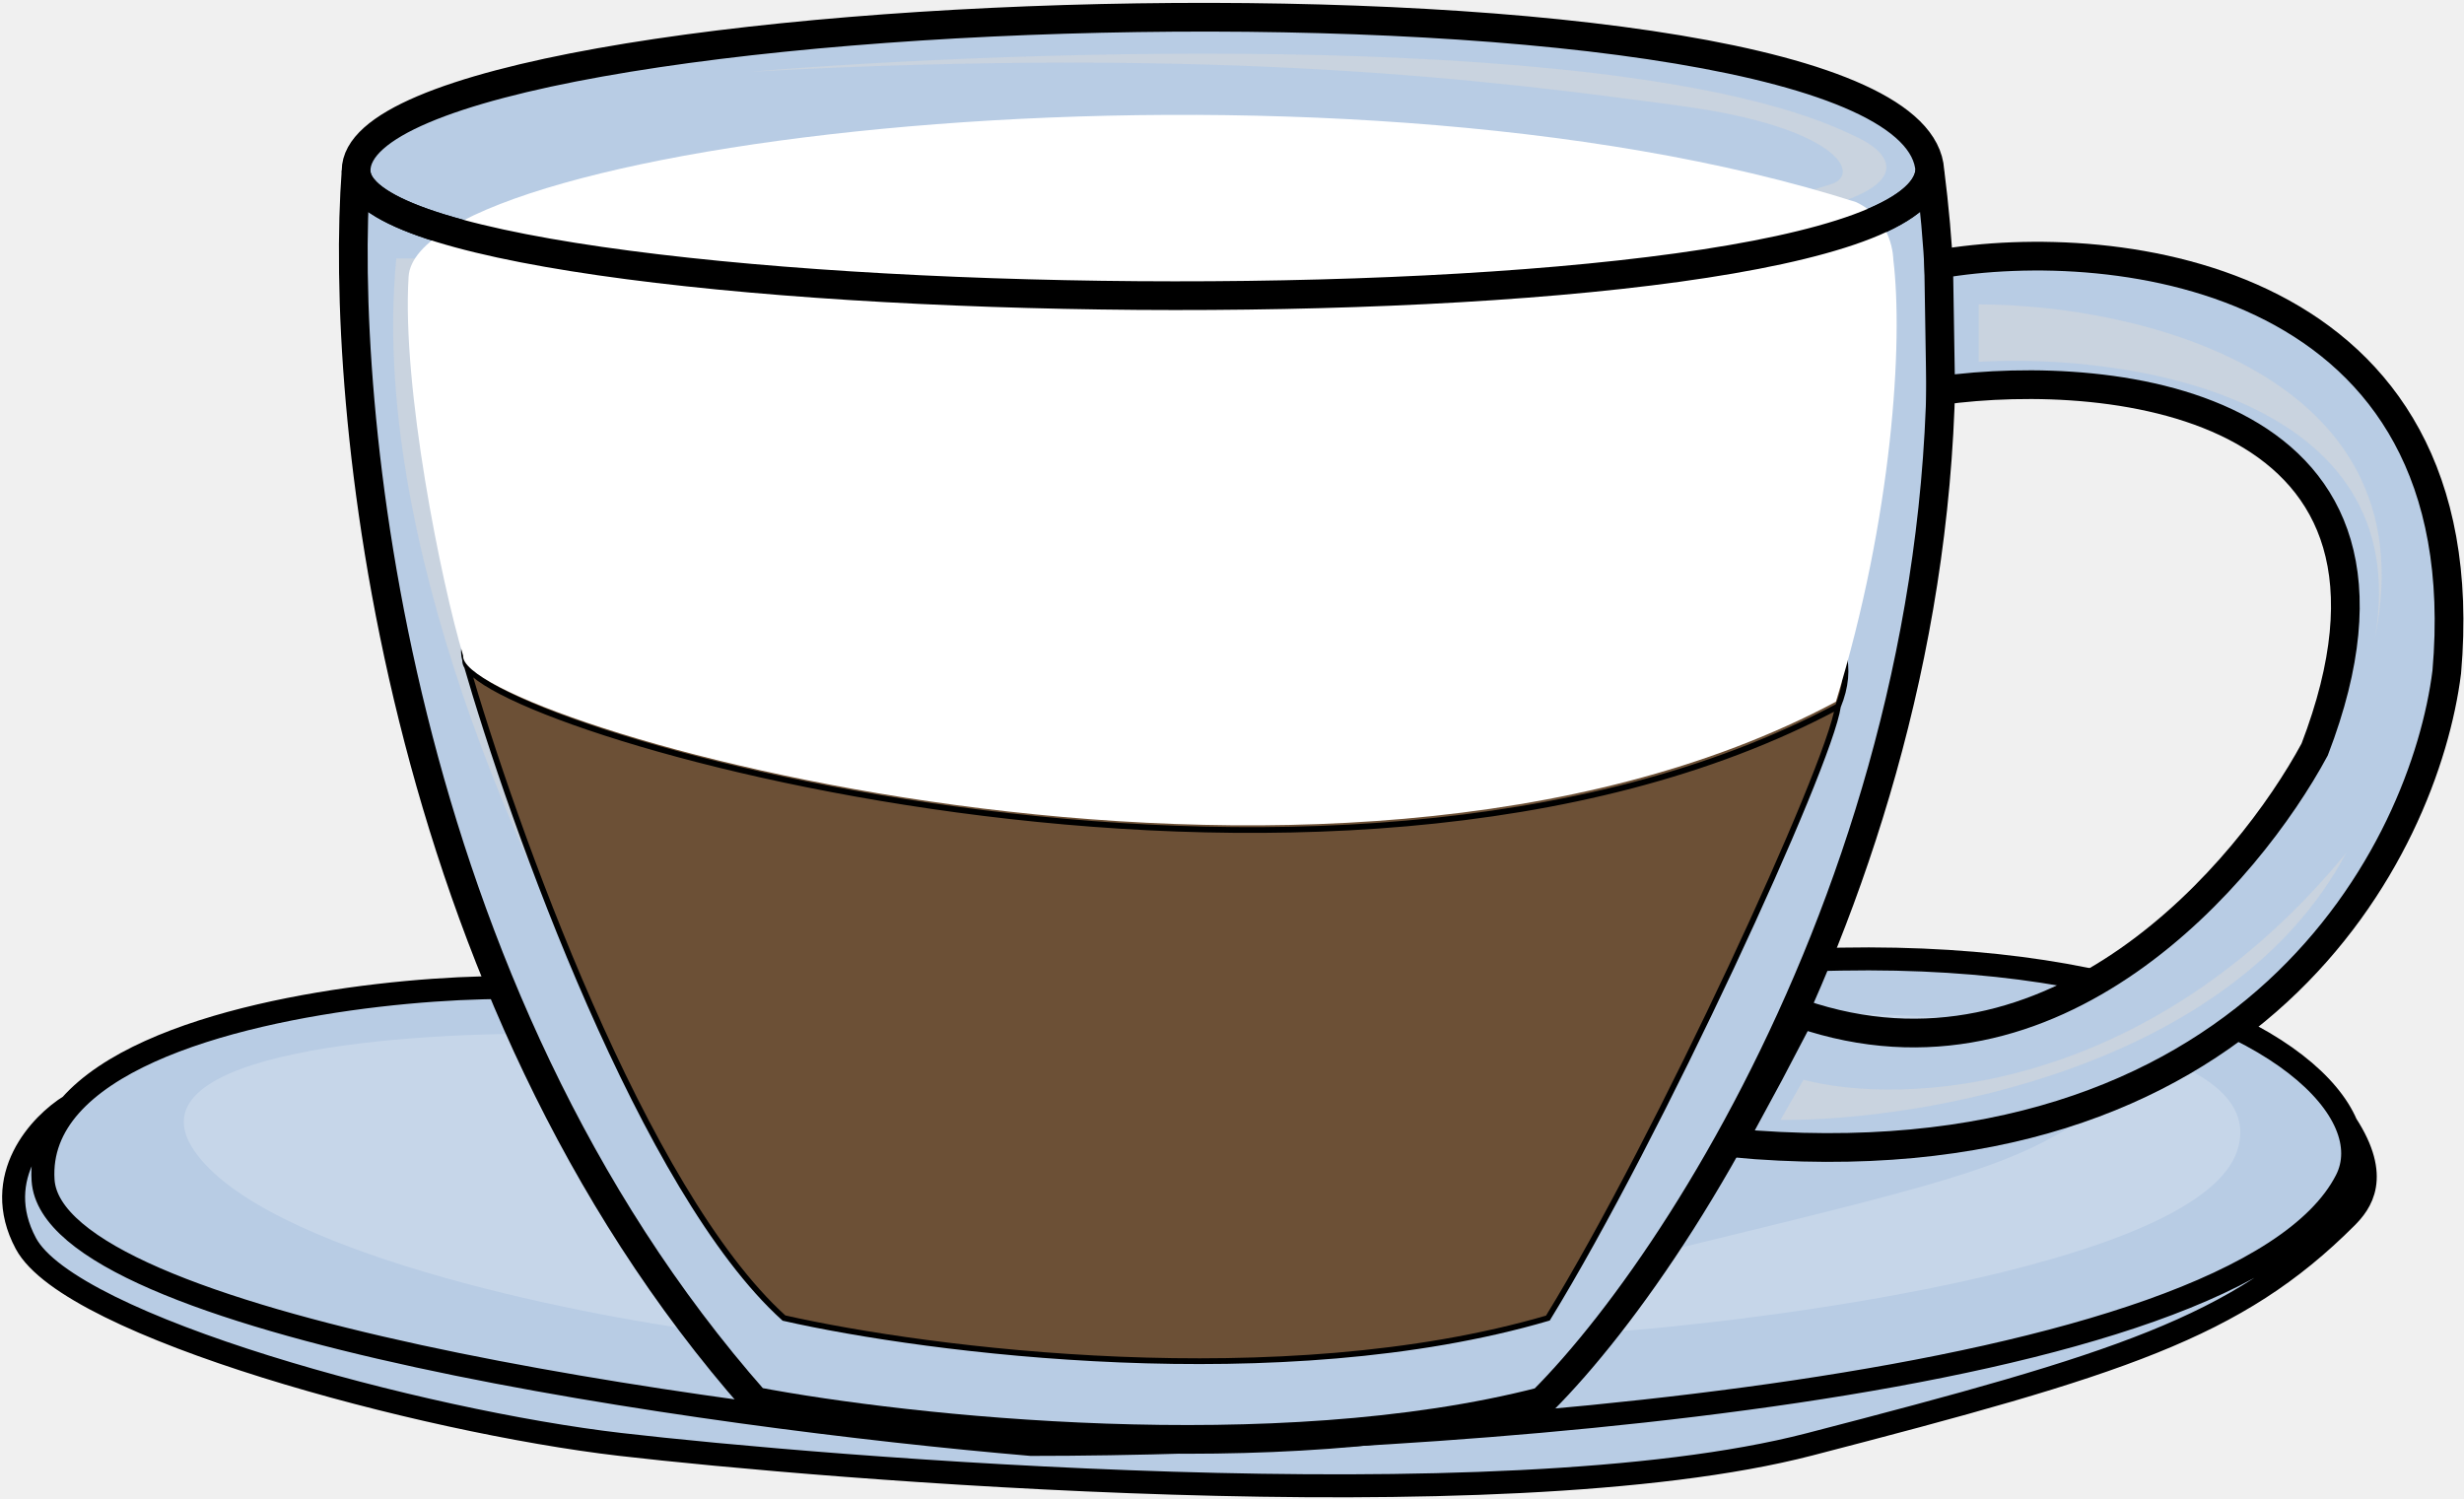
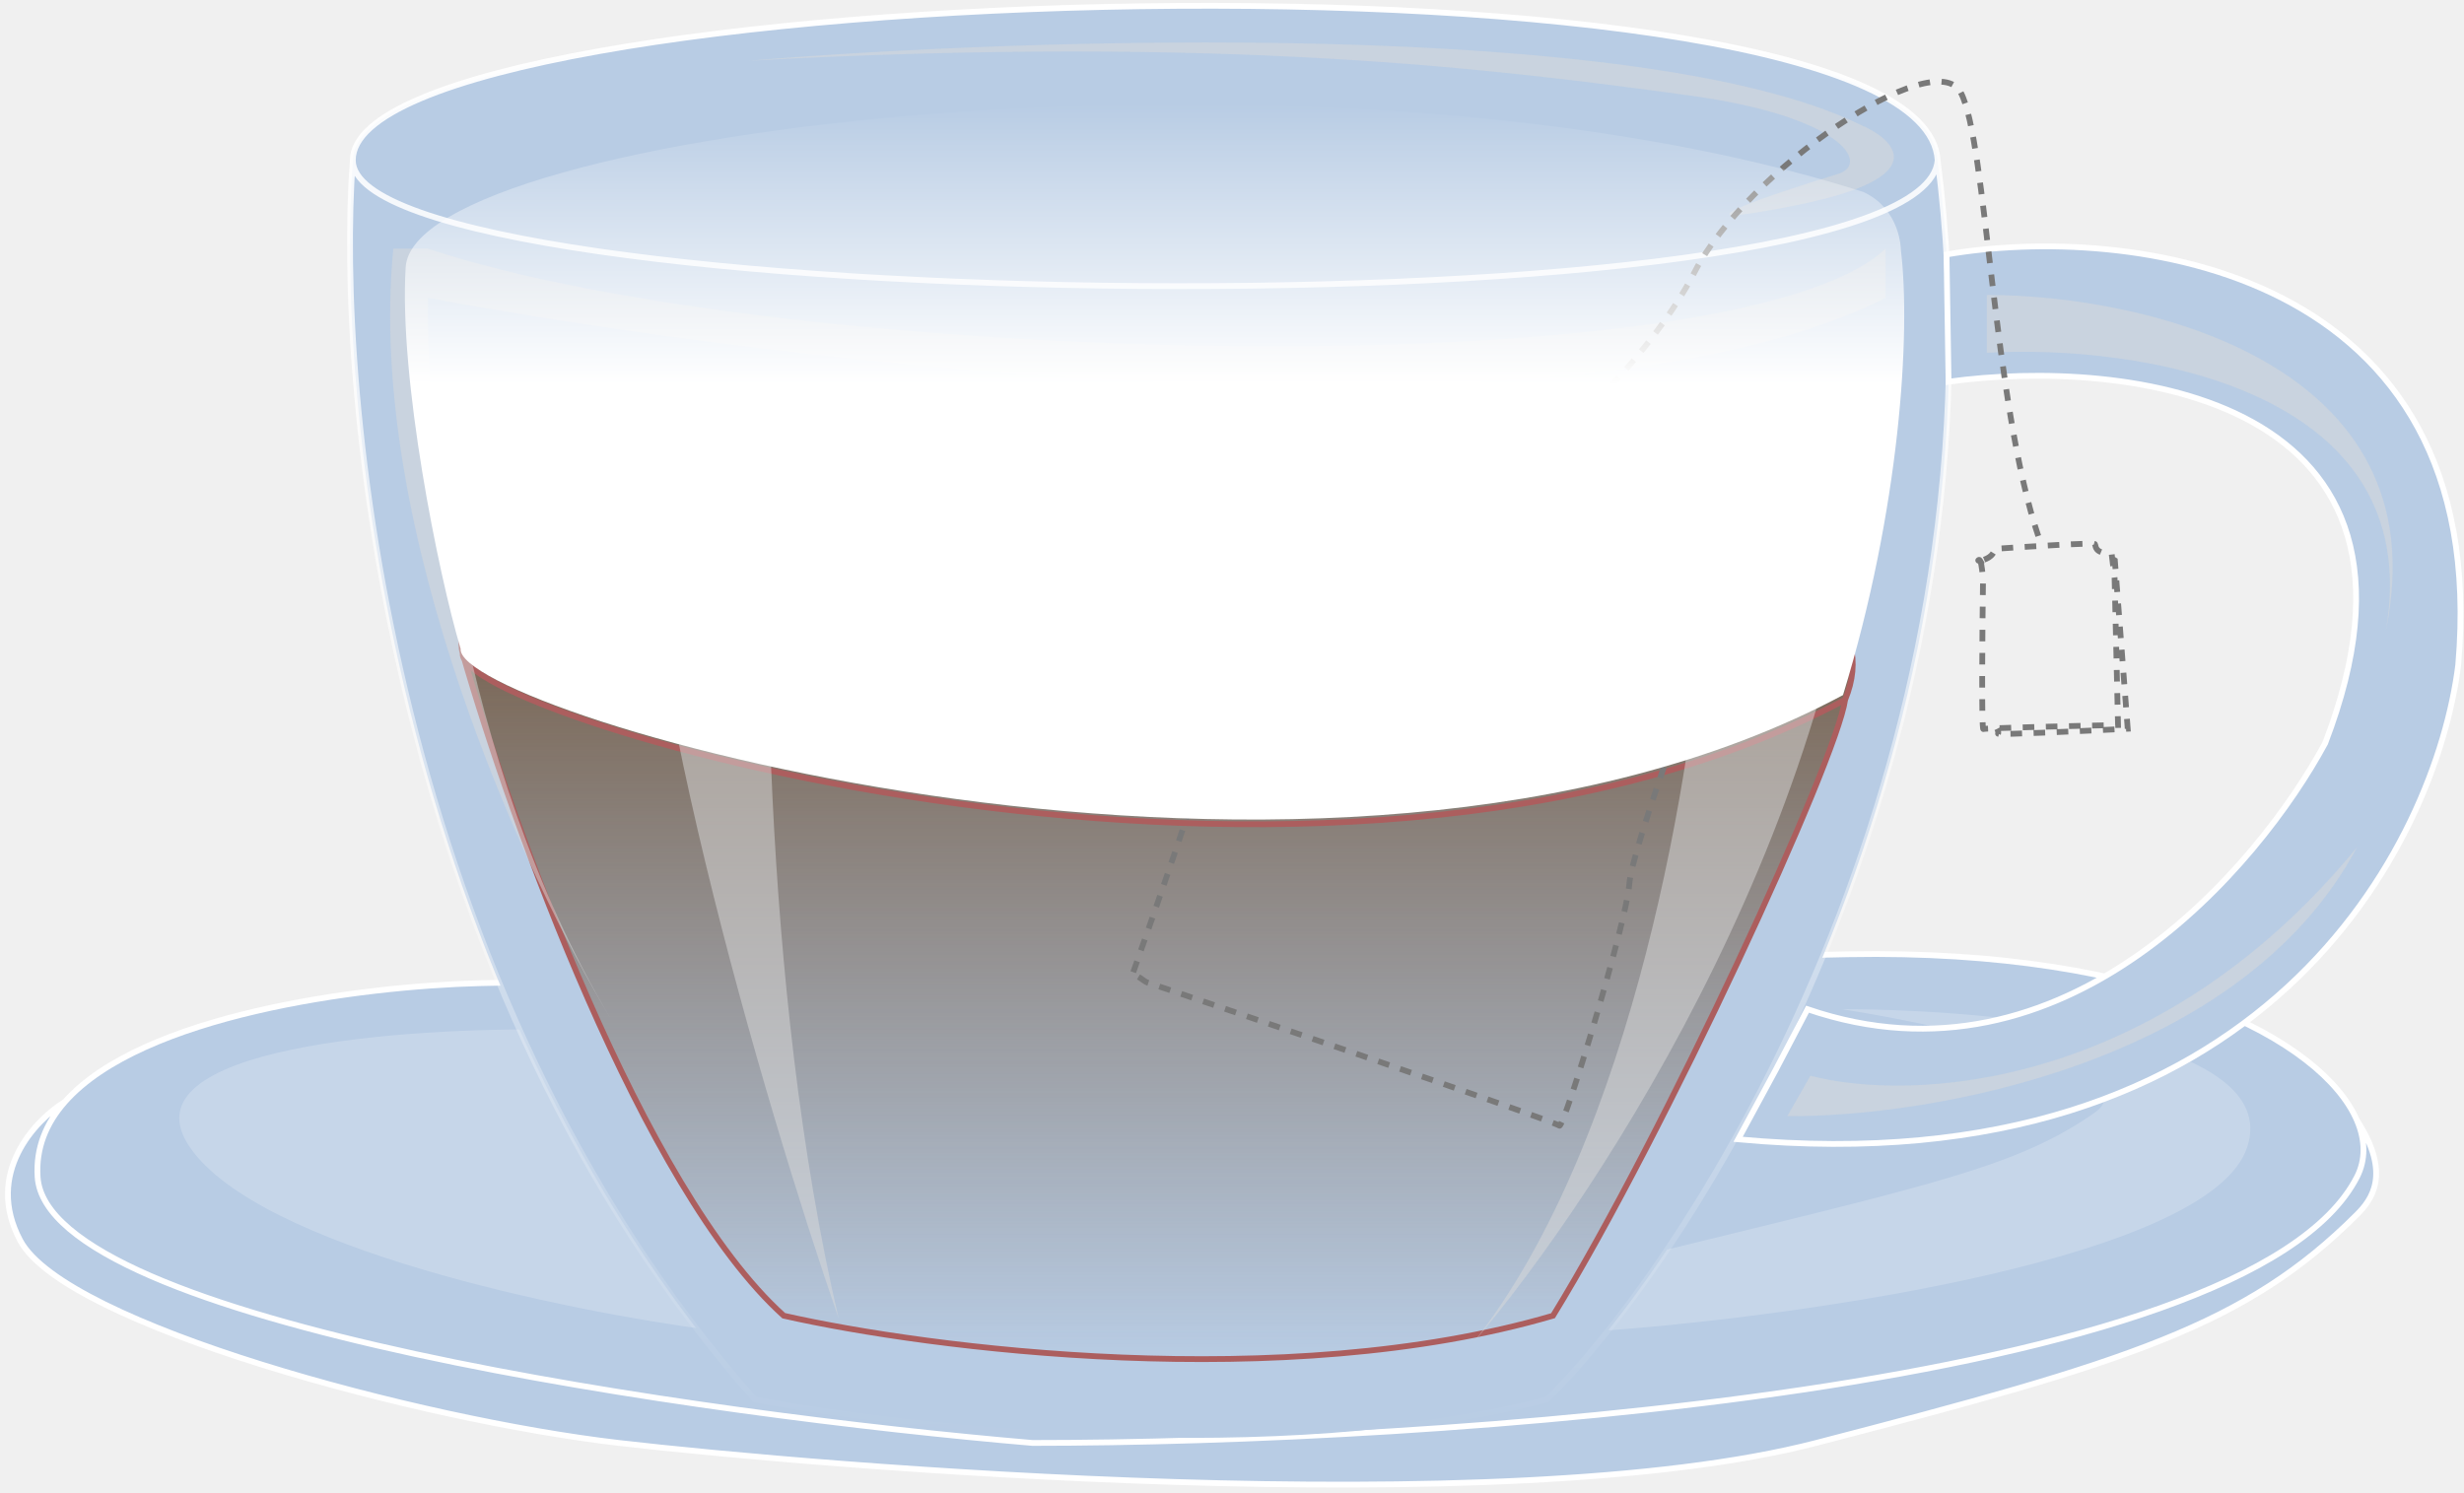
- <svg xmlns="http://www.w3.org/2000/svg" width="429" height="261" viewBox="0 0 429 261" fill="none">
+ <svg xmlns="http://www.w3.org/2000/svg" width="426" height="258" viewBox="0 0 426 258" fill="none">
  <g id="teaCup">
    <g id="plate">
-       <path d="M84 172L320.5 167C373.215 166.042 402.586 181.925 408.5 195.746C414.5 205 411 209.5 408.5 212C389.265 231.235 369 237.5 315 251.5C261 265.5 142.5 255.5 108 251.5C73.5 247.5 12.243 231 4.5 216.5C-1.695 204.9 7.081 195.667 12.243 192.5C25.48 177.547 63.021 172.534 84 172Z" fill="#B8CCE4" />
-       <path d="M12.243 192.5C25.48 177.547 63.021 172.534 84 172L320.5 167C373.215 166.042 402.586 181.925 408.5 195.746M12.243 192.5C8.97 196.198 7.183 200.504 7.5 205.5C9.1 230.7 122.833 246.667 179.5 251.5C248 251.5 389.7 242.3 408.5 205.5C409.991 202.581 409.99 199.229 408.5 195.746M12.243 192.5C7.081 195.667 -1.695 204.9 4.5 216.5C12.243 231 73.5 247.5 108 251.5C142.5 255.5 261 265.5 315 251.5C369 237.5 389.265 231.235 408.5 212C411 209.5 414.5 205 408.5 195.746" stroke="black" stroke-width="4" />
+       <path d="M83 170L319.5 165C372.215 164.042 401.586 179.925 407.5 193.746C413.5 203 410 207.5 407.5 210C388.265 229.235 368 235.5 314 249.5C260 263.5 141.5 253.5 107 249.5C72.5 245.5 11.243 229 3.5 214.5C-2.695 202.9 6.081 193.667 11.243 190.5C24.48 175.547 62.021 170.534 83 170Z" fill="#B8CCE4" />
+       <path d="M11.243 190.5C24.48 175.547 62.021 170.534 83 170L319.5 165C372.215 164.042 401.586 179.925 407.5 193.746M11.243 190.5C7.97 194.198 6.183 198.504 6.5 203.5C8.1 228.7 121.833 244.667 178.5 249.5C247 249.5 388.7 240.3 407.5 203.5C408.991 200.581 408.99 197.229 407.5 193.746M11.243 190.5C6.081 193.667 -2.695 202.9 3.5 214.5C11.243 229 72.5 245.5 107 249.5C141.5 253.5 260 263.5 314 249.5C368 235.5 388.265 229.235 407.5 210C410 207.5 413.5 203 407.5 193.746" stroke="white" />
    </g>
    <g id="plateReflection">
-       <path d="M33.853 200.403C21.834 182.989 71.222 179.572 97.418 180.04L124 232C98.959 228.723 45.873 217.816 33.853 200.403Z" fill="white" fill-opacity="0.2" />
-       <path d="M389.5 200.403C383.1 219.525 313.5 229.435 279.5 232C267.167 231.167 251.9 227.2 289.5 218C336.5 206.5 350 203.5 363 194.5C373.4 187.3 338.333 179.5 319.5 176.5C345.5 176.5 395.9 181.281 389.5 200.403Z" fill="white" fill-opacity="0.2" />
+       <path d="M32.853 198.403C20.834 180.989 70.222 177.572 96.418 178.04L123 230C97.959 226.723 44.873 215.816 32.853 198.403Z" fill="white" fill-opacity="0.2" />
+       <path d="M388.5 198.403C382.1 217.525 312.5 227.435 278.5 230C266.167 229.167 250.9 225.2 288.5 216C335.5 204.5 349 201.5 362 192.5C372.4 185.3 337.333 177.5 318.5 174.5C344.5 174.5 394.9 179.281 388.5 198.403Z" fill="white" fill-opacity="0.2" />
    </g>
    <g id="cup">
-       <path d="M62 29.709C62 -1.791 333.5 -9.791 336 29.709C348.8 129.709 296.667 215.833 268.5 244C222.1 256 157.833 249 131.5 244C68.3 172.4 59 69.709 62 29.709Z" fill="#B8CCE4" />
-       <path d="M62 29.709C62 -1.791 333.5 -9.791 336 29.709M62 29.709C59 69.709 68.3 172.4 131.5 244C157.833 249 222.1 256 268.5 244C296.667 215.833 348.8 129.709 336 29.709M62 29.709C62 56.709 333.5 60.709 336 29.709" stroke="black" stroke-width="5" />
+       <path d="M61 27.709C61 -3.791 332.5 -11.791 335 27.709C347.8 127.709 295.667 213.833 267.5 242C221.1 254 156.833 247 130.5 242C67.3 170.4 58 67.709 61 27.709Z" fill="#B8CCE4" />
+       <path d="M61 27.709C61 -3.791 332.5 -11.791 335 27.709M61 27.709C58 67.709 67.3 170.4 130.5 242C156.833 247 221.1 254 267.5 242C295.667 213.833 347.8 127.709 335 27.709M61 27.709C61 54.709 332.5 58.709 335 27.709" stroke="url(#paint0_linear_3_25)" />
    </g>
-     <path id="handle" d="M403 130.5C426.2 70.1 368.221 63.833 337.887 68L337.535 46C368.368 40.667 432 47.8 426 117C422.167 147.667 392.7 207.4 301.5 199L308 187L313.5 176.5C357.9 191.7 391.5 151.833 403 130.5Z" fill="#B8CCE4" stroke="black" stroke-width="5" />
+     <path id="handle" d="M402 128.5C425.2 68.1 367.221 61.833 336.887 66L336.535 44C367.368 38.667 431 45.8 425 115C421.167 145.667 391.7 205.4 300.5 197L307 185L312.5 174.5C356.9 189.7 390.5 149.833 402 128.5Z" fill="#B8CCE4" stroke="white" />
+     <g id="tea">
+       <path d="M135.5 227.5C111.396 205.767 88.885 143.533 80.309 114.07C80.075 113.685 79.97 113.328 80 113C70.805 81 341.4 66.634 319 121C317.5 131.5 287.833 196 268.5 227.5C222.1 241.1 160.5 233.167 135.5 227.5Z" fill="url(#paint1_linear_3_25)" />
+       <path d="M80 113C88.333 142 111.1 205.5 135.5 227.5C160.5 233.167 222.1 241.1 268.5 227.5C287.833 196 317.5 131.5 319 121M80 113C79 124 229.8 168.6 319 121M80 113C70.805 81 341.4 66.634 319 121" stroke="#AC5E5E" />
+     </g>
    <g id="cupReflection" opacity="0.5">
-       <path d="M134.572 72C124.891 74.633 115.749 73.097 112.387 72C108.623 109.744 133.227 193.06 146 230C132.555 172.506 132.779 100.711 134.572 72Z" fill="#D9D9D9" />
-       <path d="M344.5 63V53C371.5 53 423.1 64.6 413.5 111C420.7 69 370.5 61.5 344.5 63Z" fill="#D9D9D9" />
-       <path d="M295.705 105.724C313.973 99.729 322.18 80.743 324 72C322.032 140.331 277.971 208.17 255.6 234.303C283.796 198.83 293.885 132.995 295.705 105.724Z" fill="#D9D9D9" />
-       <path d="M314 188L310 195C334.5 195.167 388.5 186.1 408.5 148.5C373.7 190.9 331 192.5 314 188Z" fill="#D9D9D9" />
-       <path d="M327 53.5C272.6 81.1 136.333 65 75 53.5C74.5 76.5 80.1 133.6 106.5 178C92 154 64.2 93.8 69 45H75C136.2 65.4 301 69.5 327 45V49.25V53.5Z" fill="#D9D9D9" />
-       <path d="M322.5 23.5C284.5 5.1 178.667 8.5 130.5 12.5C213.5 8 260 14 293 18.5C319.4 22.1 324.167 30.167 319 32C306.5 35.833 287.5 42.3 311.5 37.5C335.5 32.7 328.833 26.167 322.5 23.5Z" fill="#D9D9D9" />
+       <path d="M133.572 70C123.891 72.633 114.749 71.097 111.387 70C107.623 107.744 132.227 191.06 145 228C131.555 170.506 131.779 98.711 133.572 70Z" fill="#D9D9D9" />
+       <path d="M343.5 61V51C370.5 51 422.1 62.6 412.5 109C419.7 67 369.5 59.5 343.5 61Z" fill="#D9D9D9" />
+       <path d="M294.705 103.724C312.973 97.729 321.18 78.743 323 70C321.032 138.331 276.971 206.17 254.6 232.303C282.796 196.83 292.885 130.995 294.705 103.724Z" fill="#D9D9D9" />
+       <path d="M313 186L309 193C333.5 193.167 387.5 184.1 407.5 146.5C372.7 188.9 330 190.5 313 186Z" fill="#D9D9D9" />
+       <path d="M326 51.5C271.6 79.1 135.333 63 74 51.5C73.5 74.5 79.1 131.6 105.5 176C91 152 63.2 91.8 68 43H74C135.2 63.4 300 67.5 326 43V47.25V51.5Z" fill="#D9D9D9" />
+       <path d="M321.5 21.5C283.5 3.1 177.667 6.5 129.5 10.5C212.5 6 259 12 292 16.5C318.4 20.1 323.167 28.167 318 30C305.5 33.833 286.5 40.3 310.5 35.5C334.5 30.7 327.833 24.167 321.5 21.5Z" fill="#D9D9D9" />
+     </g>
+     <path id="teaBag" d="M244.125 73.971C238.807 74.845 225.473 88.194 222.061 90.072C218.649 91.95 210.226 122.452 209.24 127.969C208.452 132.382 199.862 157.056 195.665 168.841C196.71 168.316 197.523 169.64 198.489 169.933C201.058 170.715 268.903 193.879 269.597 194.64C270.291 195.401 281.167 159.739 281.686 152.913C282.205 146.086 294.863 113.508 294.876 110.686C294.889 107.863 283.87 86.304 283.273 84.833M244.125 73.971C249.444 73.097 282.675 83.363 283.273 84.833M244.125 73.971C245.256 76.319 247.439 81.16 247.13 81.737C246.82 82.314 249.361 87.805 250.67 90.478M283.273 84.833C282.108 83.718 277.899 88.531 276.981 89.439C276.246 90.165 269.732 93.29 266.567 94.762M222.875 90.704C231.806 90.932 249.869 91.207 250.67 90.478M250.67 90.478C251.66 89.577 266.372 93.938 266.567 94.762M294.13 110.715C291.996 111.339 266.432 95.541 266.568 94.789C266.57 94.78 266.569 94.771 266.567 94.762M264 80.5C270.667 75.167 285.8 61 293 47C302 29.5 334.5 7.5 339 16C343.5 24.5 344.5 69.5 352.5 93M342.336 96.945C342.647 97.491 342.798 99.474 342.838 100.598C342.72 109.159 342.568 126.237 342.902 126.061C343.236 125.886 358.564 125.521 366.186 125.361L365.59 99.949L365.082 95.749C361.947 95.664 362.428 94.398 362.173 94.068C361.968 93.803 350.505 94.514 344.798 94.902C344.771 96.243 343.06 96.855 342.336 96.945ZM342.336 96.945C342.263 96.817 342.181 96.768 342.09 96.828C341.923 96.936 342.056 96.98 342.336 96.945ZM365.201 96.624L365.634 96.892L367.86 126.009C360.345 126.393 345.342 127.101 345.447 126.863C345.551 126.625 345.38 126.205 345.281 126.025" stroke="#797979" stroke-dasharray="2 2" />
+     <g id="milk">
+       <path id="milk_2" d="M318.639 120.185C229.439 167.785 78.639 123.185 79.639 112.185C75.805 99.352 68.939 65.385 70.139 46.185C71.639 22.185 229.639 3.685 322.139 33.185C328.639 36.185 328.639 43.185 328.639 43.185C330.395 57.56 328.484 88.07 318.639 120.185Z" fill="url(#paint2_linear_3_25)" />
    </g>
  </g>
-   <g id="tea">
-     <path d="M136.5 229.5C112.396 207.767 89.885 145.533 81.309 116.07C81.075 115.685 80.97 115.328 81 115C71.805 83 342.4 68.634 320 123C318.5 133.5 288.833 198 269.5 229.5C223.1 243.1 161.5 235.167 136.5 229.5Z" fill="#6C5036" />
-     <path d="M81 115C89.333 144 112.1 207.5 136.5 229.5C161.5 235.167 223.1 243.1 269.5 229.5C288.833 198 318.5 133.5 320 123M81 115C80 126 230.8 170.6 320 123M81 115C71.805 83 342.4 68.634 320 123" stroke="black" />
-   </g>
-   <g id="milk">
-     <path id="milk_2" d="M319.639 122.185C230.439 169.785 79.639 125.185 80.639 114.185C76.805 101.352 69.939 67.385 71.139 48.185C72.639 24.185 230.639 5.685 323.139 35.185C329.639 38.185 329.639 45.185 329.639 45.185C331.395 59.56 329.484 90.07 319.639 122.185Z" fill="white" />
-     <path id="cup lip" d="M62 29.709C62 56.709 333.5 60.709 336 29.709" stroke="black" stroke-width="5" />
-   </g>
+   <defs>
+     <linearGradient id="paint0_linear_3_25" x1="198.749" y1="1" x2="198.749" y2="248.626" gradientUnits="userSpaceOnUse">
+       <stop stop-color="white" />
+       <stop offset="1" stop-color="white" stop-opacity="0" />
+     </linearGradient>
+     <linearGradient id="paint1_linear_3_25" x1="200.045" y1="84.569" x2="200.045" y2="235.009" gradientUnits="userSpaceOnUse">
+       <stop stop-color="#6C5036" />
+       <stop offset="1" stop-color="#6C5036" stop-opacity="0" />
+     </linearGradient>
+     <linearGradient id="paint2_linear_3_25" x1="199.61" y1="18" x2="199.61" y2="141.711" gradientUnits="userSpaceOnUse">
+       <stop stop-color="white" stop-opacity="0" />
+       <stop offset="0.391" stop-color="white" />
+     </linearGradient>
+   </defs>
</svg>
